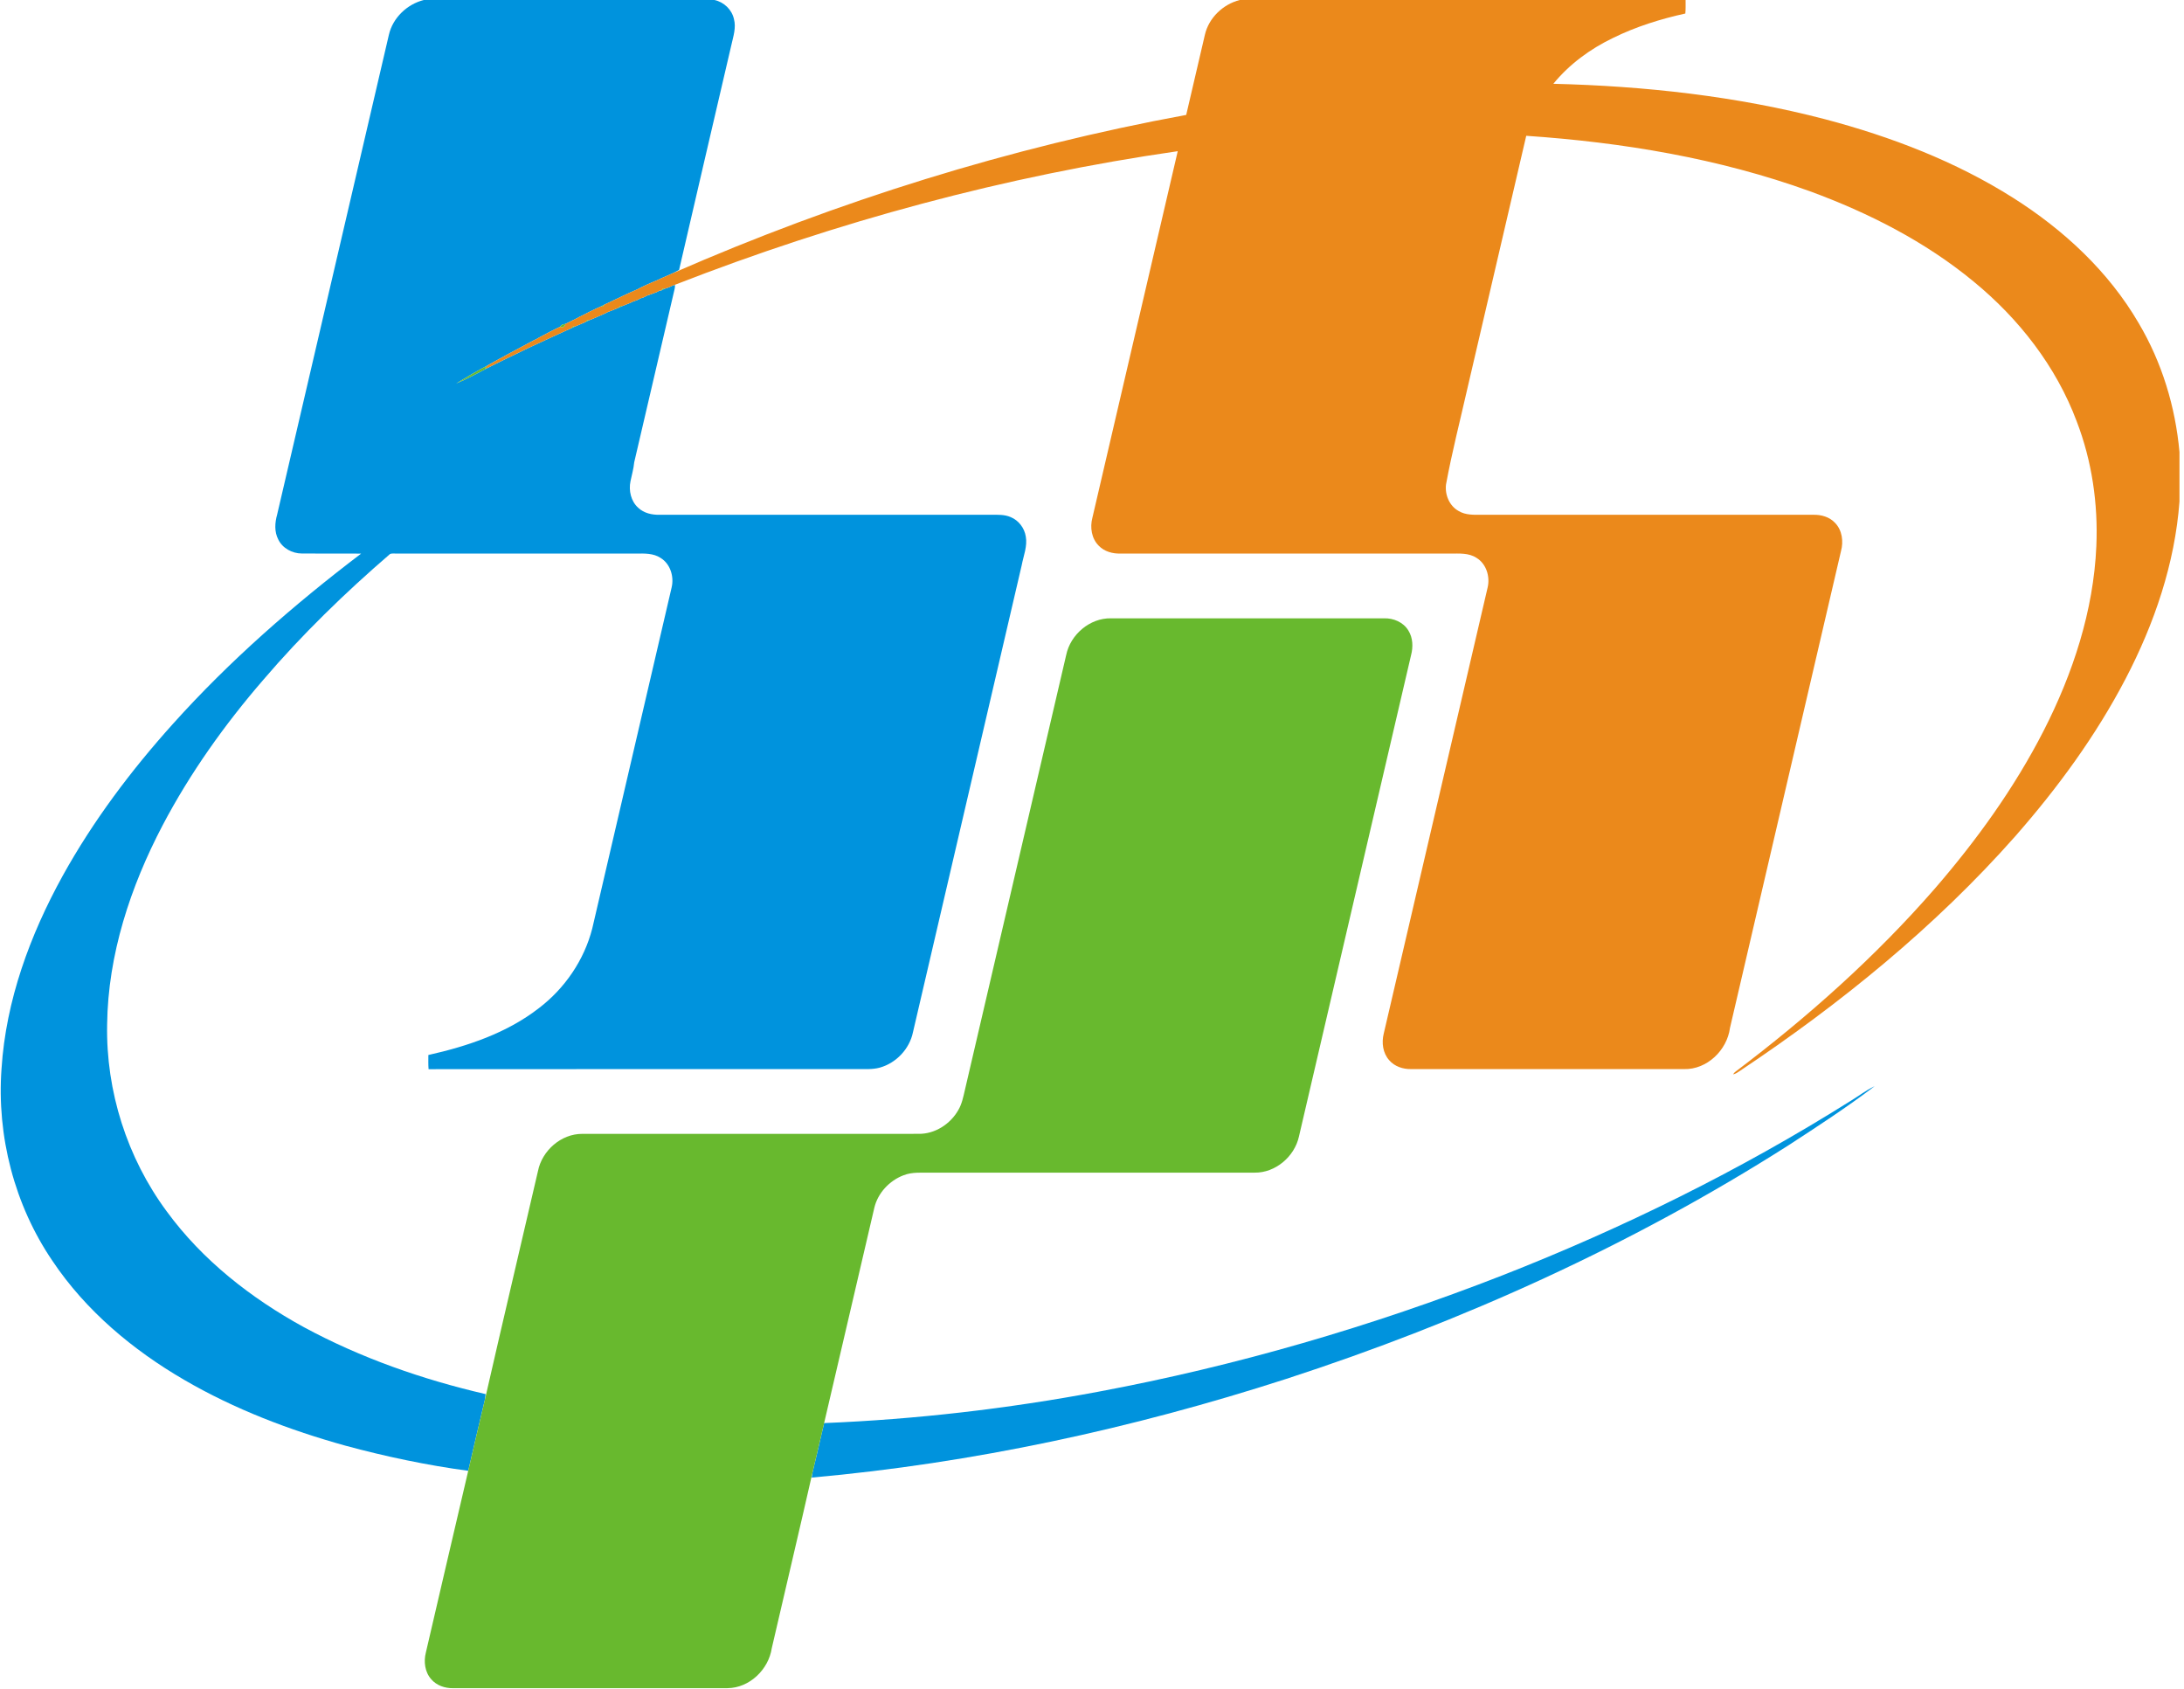
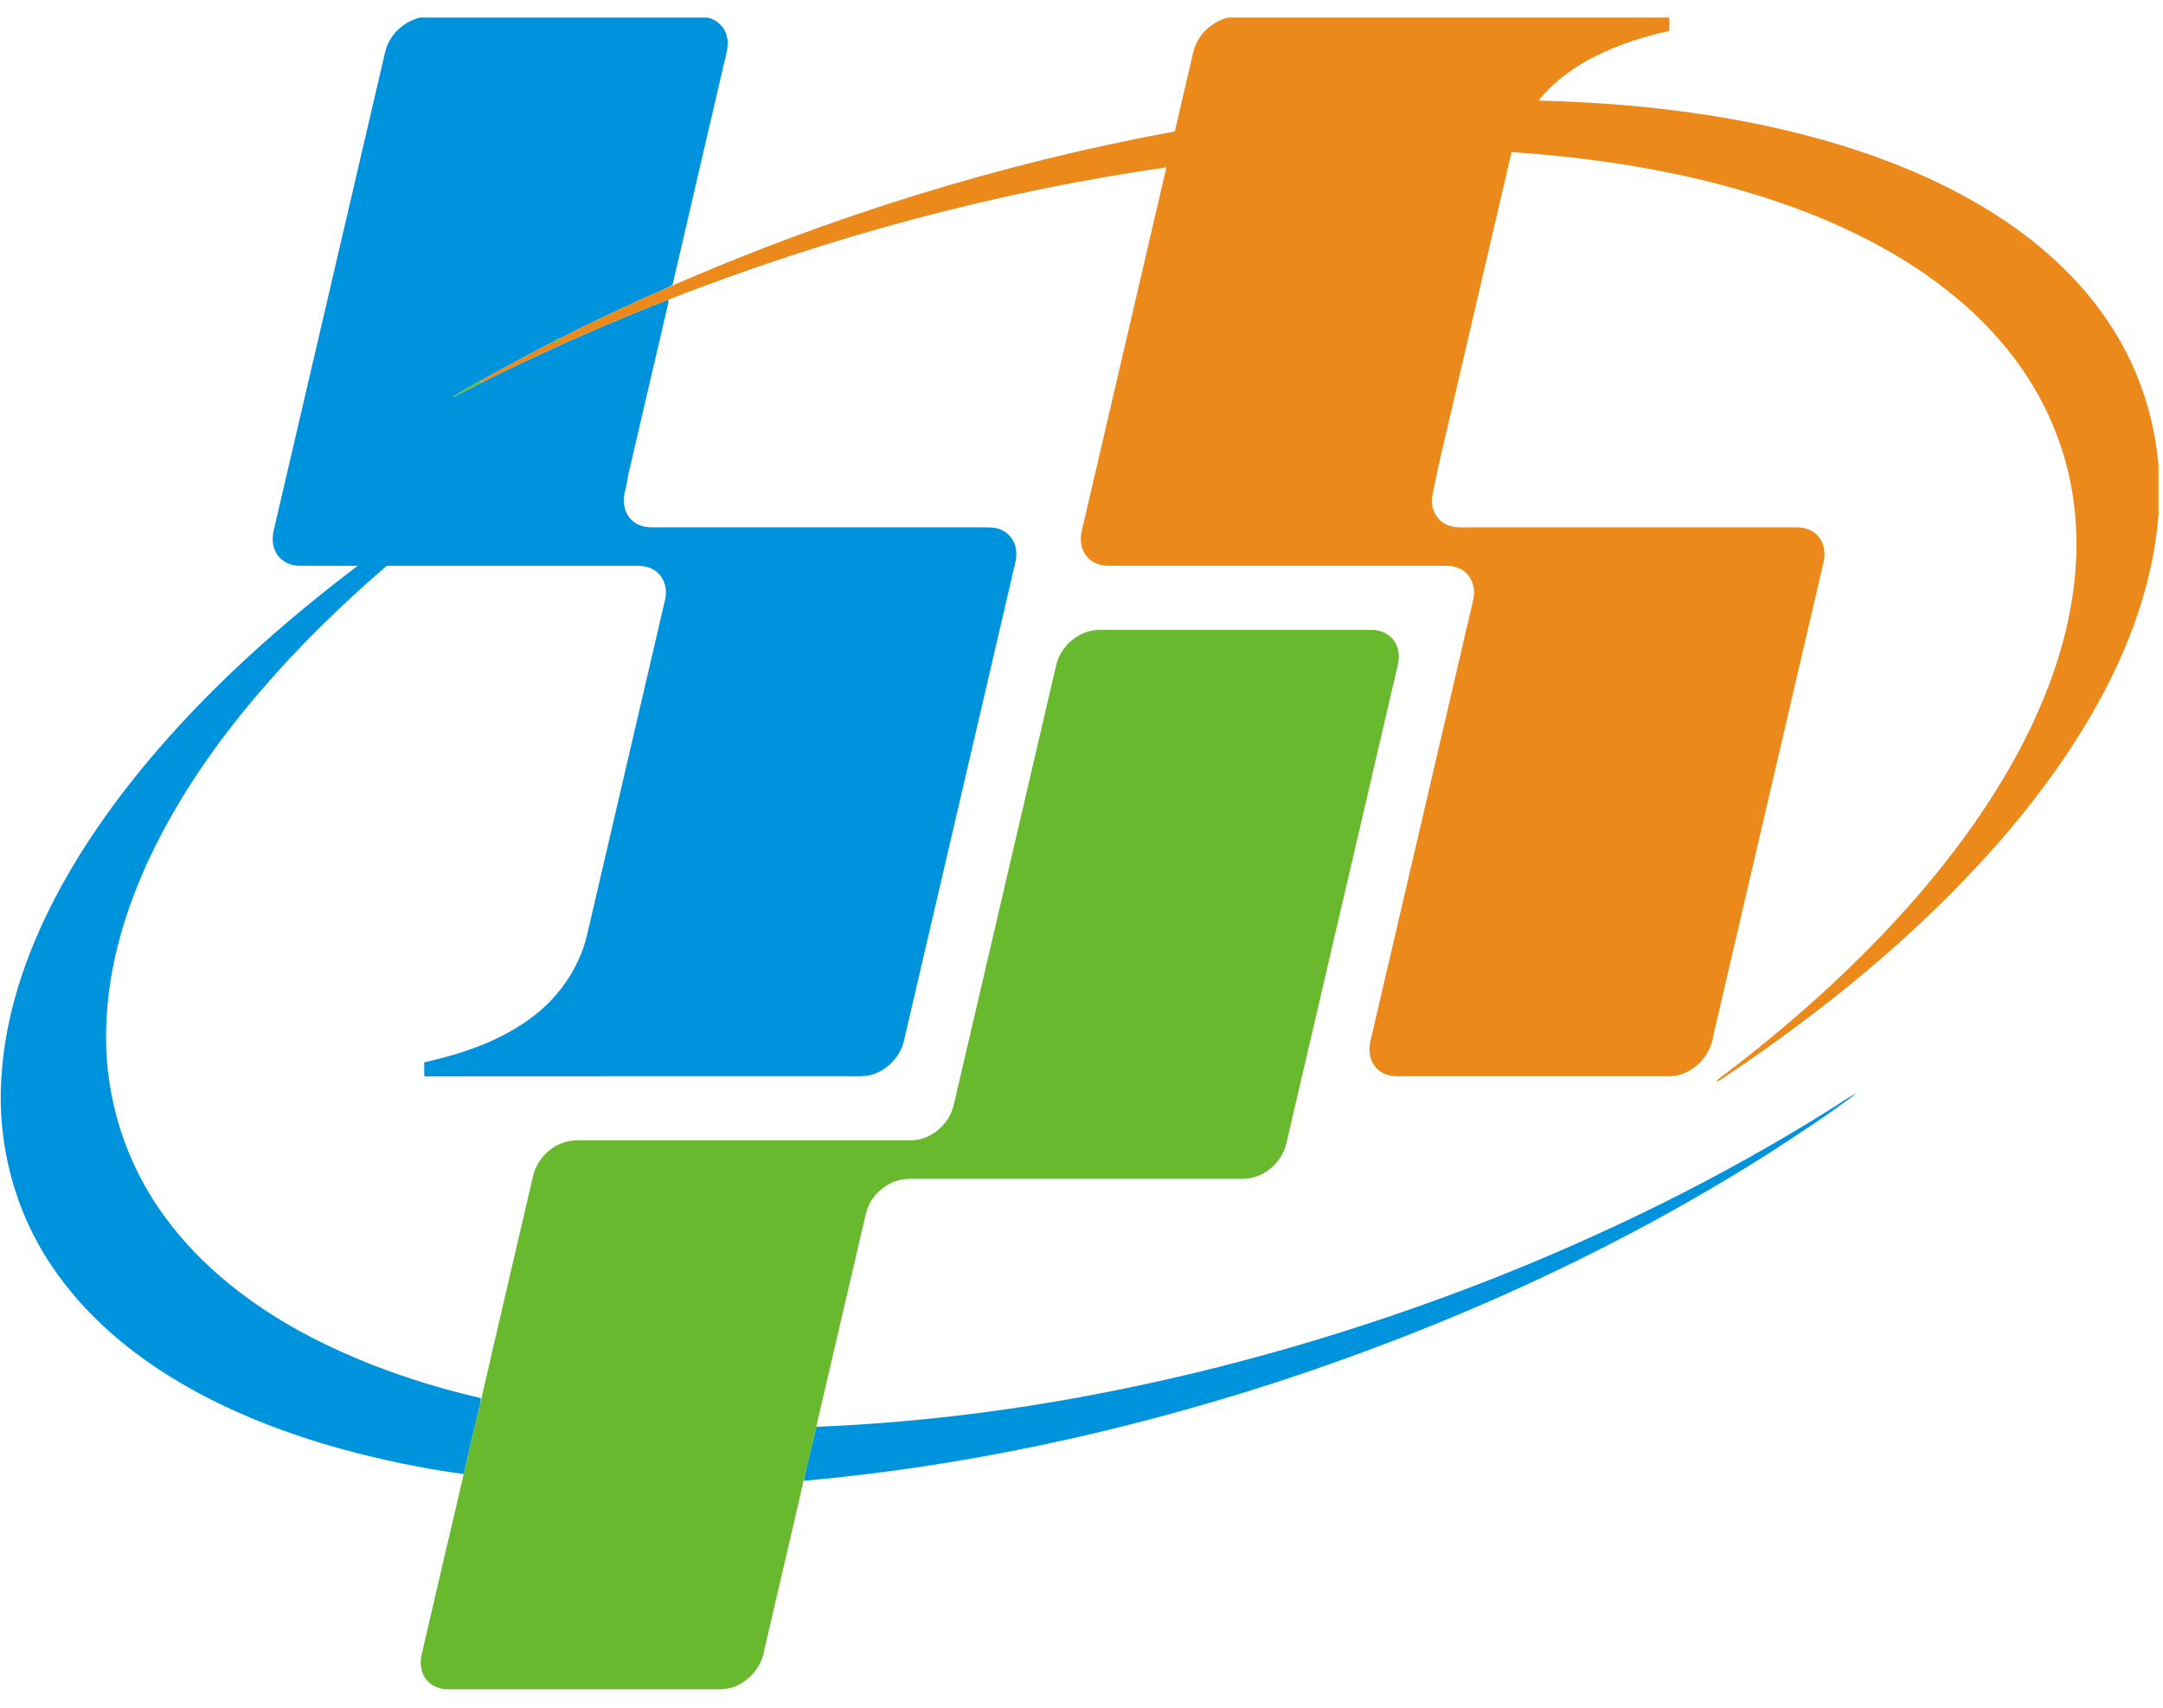
- <svg xmlns="http://www.w3.org/2000/svg" width="388" height="300" viewBox="0 0 388 300" version="1.1" xml:space="preserve" style="fill-rule:evenodd;clip-rule:evenodd;stroke-linejoin:round;stroke-miterlimit:2;">
+ <svg xmlns="http://www.w3.org/2000/svg" width="38" height="30" viewBox="0 0 388 300" version="1.1" xml:space="preserve" style="fill-rule:evenodd;clip-rule:evenodd;stroke-linejoin:round;stroke-miterlimit:2;">
  <g id="_-0093ddff" transform="matrix(0.280374,0,0,0.280374,0,0)">
    <path d="M268.54,0L452.7,0C458.67,1.27 463.72,6.05 465.05,12.04C466.56,17.59 464.6,23.18 463.41,28.58C452.39,76.05 441.24,123.49 430.3,170.98C429.06,171.67 427.82,172.35 426.55,172.98L425.79,173.31C425.63,173.38 425.31,173.52 425.16,173.59C422.96,174.55 420.78,175.52 418.59,176.49C418.23,176.66 417.51,177.01 417.14,177.19L416.69,177.39C416.61,177.43 416.45,177.5 416.37,177.53C414.1,178.48 411.83,179.43 409.6,180.47C409.54,180.5 409.41,180.56 409.35,180.59L407.65,181.38C407.58,181.42 407.42,181.5 407.34,181.53L405.57,182.37C405.21,182.57 404.49,182.96 404.13,183.16L403.67,183.37C403.6,183.41 403.44,183.48 403.37,183.51C400.41,184.75 397.53,186.12 394.63,187.46C394.55,187.5 394.39,187.57 394.31,187.61L393.87,187.83C393.5,188.01 392.77,188.37 392.41,188.55L390.6,189.39C390.52,189.42 390.37,189.5 390.29,189.53L388.58,190.34C388.5,190.38 388.33,190.46 388.24,190.5L386.59,191.29C386.51,191.33 386.36,191.4 386.28,191.44L384.6,192.23C384.52,192.27 384.35,192.35 384.26,192.39L383.06,192.94C382.54,193.21 381.49,193.76 380.96,194.03C379.91,194.48 378.87,194.94 377.84,195.42C377.69,195.5 377.38,195.64 377.23,195.72C376.03,196.29 374.83,196.87 373.64,197.46C373.57,197.49 373.45,197.55 373.38,197.59C371.49,198.61 369.57,199.56 367.63,200.47C367.55,200.51 367.4,200.59 367.33,200.62L366.89,200.85C366.54,201.04 365.85,201.43 365.51,201.63C363.07,202.81 360.66,204.04 358.24,205.23C356.95,205.35 355.52,205.71 354.93,207C350.68,208.96 346.55,211.17 342.42,213.37C342.08,213.55 341.41,213.93 341.08,214.12L340.67,214.37C340.58,214.43 340.39,214.54 340.3,214.59L339.88,214.84C339.51,215.01 338.78,215.34 338.41,215.5L336.66,216.42C336.59,216.46 336.43,216.54 336.35,216.59L334.74,217.45C334.67,217.49 334.54,217.56 334.47,217.6C330.92,219.51 327.37,221.4 323.82,223.31C323.66,223.39 323.35,223.56 323.19,223.64C318.45,226.13 313.82,228.8 309.14,231.38C302.29,234.98 295.62,238.92 289.03,242.94C295.85,240.17 302.34,236.61 308.84,233.16C315.95,229.49 323.21,226.12 330.4,222.6C330.46,222.56 330.6,222.5 330.67,222.46L332.37,221.63C332.46,221.59 332.64,221.51 332.73,221.46L334.42,220.65C334.49,220.61 334.65,220.54 334.73,220.5L336.39,219.71C336.46,219.68 336.6,219.61 336.67,219.58C340.17,217.94 343.7,216.35 347.2,214.71C347.36,214.64 347.67,214.49 347.82,214.42C351.34,212.8 354.86,211.17 358.39,209.56C358.46,209.53 358.59,209.47 358.66,209.44L360.35,208.68C360.43,208.64 360.59,208.57 360.67,208.54L361.92,207.99C362.46,207.73 363.53,207.22 364.06,206.97C365.15,206.53 366.22,206.08 367.3,205.62C367.4,205.57 367.6,205.48 367.7,205.44C368.78,204.96 369.87,204.48 370.96,204.02C371.48,203.76 372.52,203.25 373.04,203C376.58,201.65 379.99,199.99 383.49,198.53C383.83,198.35 384.53,197.98 384.88,197.8L385.33,197.62C385.4,197.58 385.56,197.52 385.64,197.49C386.29,197.24 387.59,196.75 388.24,196.5C388.33,196.47 388.5,196.4 388.59,196.36C389.7,195.9 390.82,195.43 391.94,194.96C392.48,194.72 393.54,194.23 394.07,193.99C395.73,193.38 397.36,192.71 399,192.04C399.53,191.79 400.6,191.28 401.14,191.03L402.36,190.61C402.43,190.58 402.57,190.53 402.65,190.51L403.89,190.05C404.43,189.77 405.49,189.22 406.02,188.94L407.44,188.55C407.8,188.38 408.52,188.03 408.89,187.86L409.33,187.63C409.42,187.58 409.59,187.49 409.68,187.44L410.04,187.25C410.81,186.98 412.35,186.44 413.12,186.17L414.38,185.71C414.45,185.68 414.61,185.62 414.69,185.59L415.99,185.13C416.5,184.85 417.53,184.31 418.05,184.03L418.94,184.07C419.45,183.8 420.48,183.26 420.99,182.99C421.96,182.67 422.93,182.34 423.91,182.02C424.45,181.76 425.52,181.25 426.05,180.99L427.65,180.43C427.74,181.29 427.68,182.14 427.48,182.98C418.9,219.6 410.4,256.25 401.86,292.88C401.48,296.95 400.32,300.88 399.5,304.88C398.27,310.8 399.78,317.53 404.38,321.67C407.99,325.1 413.12,326.24 417.97,326.12C487.98,326.11 557.99,326.13 628.01,326.11C632.16,326.12 636.52,325.88 640.42,327.6C645.47,329.67 649.14,334.52 649.98,339.9C651.09,346.05 648.54,352.01 647.42,357.97C624.44,456.64 601.47,555.31 578.48,653.98C576.29,664.53 567.87,673.43 557.52,676.34C552.78,677.66 547.81,677.22 542.95,677.29C452.48,677.32 362.02,677.23 271.56,677.34C271.3,674.35 271.45,671.35 271.42,668.36C296.28,662.8 321.23,654.42 341.56,638.6C357.92,626.1 370.17,608.19 375.28,588.2C392.02,516.17 408.84,444.15 425.58,372.12C427.2,365.27 424.77,357.25 418.6,353.46C414,350.4 408.28,350.64 402.99,350.69C352.68,350.69 302.36,350.71 252.05,350.69C250.42,350.8 248.68,350.37 247.14,350.97C218.52,375.64 191.32,402.03 166.76,430.77C142.32,459.05 120.47,489.71 103.05,522.82C82.65,561.72 68.42,604.77 67.88,649.01C67.08,691.24 80.52,733.54 105.68,767.48C128.28,798.38 159.11,822.45 192.5,840.75C228.62,860.29 267.74,873.94 307.7,883.18C307.61,883.95 307.44,885.47 307.36,886.24C303.67,901.39 300.26,916.6 296.69,931.78C270.46,928.24 244.49,922.78 218.95,915.87C183.45,906.01 148.7,892.78 116.8,874.21C84.15,855.26 54.34,830.33 33.23,798.78C9.12,763.35 -2.13,719.69 0.97,677.01C3.73,633.84 19,592.37 39.77,554.74C59.03,519.99 83.07,488.06 109.61,458.55C145.49,418.59 186.12,383.14 228.85,350.71C216.32,350.64 203.78,350.77 191.25,350.65C185.13,350.64 178.95,347.3 176.28,341.68C173.78,336.84 174.15,331.14 175.59,326.05C199.21,224.73 222.77,123.38 246.41,22.06C248.88,11.29 257.92,2.67 268.54,0Z" style="fill:rgb(0,147,221);fill-rule:nonzero;" />
    <path d="M1171.91,697.88C1177.26,694.71 1182.2,690.76 1187.85,688.12C1170.32,701.42 1151.85,713.48 1133.4,725.47C1034.34,788.59 926.47,837.33 814.86,873.6C717.32,905.1 616.48,926.94 514.32,936.07C514.45,935.27 514.71,933.68 514.83,932.89C517.4,922.46 519.72,911.98 522.2,901.54C580.36,899.19 638.32,892.45 695.54,881.75C783.15,865.4 869.07,840.32 952.08,807.92C1028.46,777.95 1102.4,741.54 1171.91,697.88Z" style="fill:rgb(0,147,221);fill-rule:nonzero;" />
  </g>
  <g id="_-eb891bff" transform="matrix(0.280374,0,0,0.280374,0,0)">
    <path d="M785.57,0L1068.06,0C1068.03,2.86 1068.18,5.72 1067.89,8.57C1052.11,12.04 1036.56,16.91 1022.04,24.06C1007.64,30.98 994.41,40.67 984.26,53.08C1042.25,54.51 1100.35,60.87 1156.55,75.57C1198.24,86.6 1239.07,102.22 1275.62,125.35C1307.51,145.5 1336.08,171.95 1355.17,204.74C1369.87,229.54 1378.43,257.73 1381,286.4L1381,317.74C1378.07,357.09 1365.07,395.1 1346.9,429.93C1328.04,466.12 1303.75,499.24 1276.88,529.86C1226.12,587.23 1166.19,635.89 1102.6,678.34C1101.2,679.28 1099.83,680.32 1098.15,680.63C1098.53,679.94 1099.05,679.36 1099.69,678.9C1145.37,644.44 1188.35,606.14 1225.97,562.95C1252.5,532.29 1276.41,499.14 1294.91,462.99C1313.46,426.69 1326.55,386.97 1328.32,346.02C1329.49,319.2 1325.54,292.06 1315.89,266.97C1302.85,232.1 1279.21,201.84 1250.56,178.36C1219.9,153.05 1184,134.8 1146.82,121.16C1089.15,100.3 1028.11,90.18 967.08,86.03C954.61,139.52 942.17,193.02 929.7,246.52C925.14,266.62 919.99,286.61 916.26,306.87C915.44,313.39 918.36,320.49 924.26,323.74C928.68,326.41 934.02,326.14 939,326.12C1008.99,326.11 1078.98,326.11 1148.97,326.12C1153.98,325.99 1159.27,327.48 1162.76,331.25C1167.3,335.9 1168.19,343.08 1166.52,349.16C1143.08,449.83 1119.63,550.5 1096.19,651.17C1094.33,665.35 1081.61,677.67 1067.01,677.29C1009.35,677.29 951.7,677.31 894.05,677.28C888.96,677.37 883.64,675.61 880.26,671.67C876.19,667.14 875.35,660.51 876.8,654.77C898.74,560.56 920.7,466.36 942.63,372.15C944.25,365.28 941.81,357.23 935.61,353.44C930.71,350.19 924.62,350.7 919.04,350.7C849.36,350.7 779.68,350.7 710,350.69C705.01,350.83 699.76,349.43 696.23,345.74C691.65,341.22 690.58,334.15 692.16,328.1C710.19,250.66 728.25,173.23 746.26,95.78C637.24,111.45 530.22,140.39 427.65,180.43L426.05,180.99C425.52,181.25 424.45,181.76 423.91,182.02C422.93,182.34 421.96,182.67 420.99,182.99L420.11,182.8C419.81,183.12 419.23,183.75 418.94,184.07L418.05,184.03C417.53,184.31 416.5,184.85 415.99,185.13L414.69,185.59C414.61,185.62 414.45,185.68 414.38,185.71L413.12,186.17C412.35,186.44 410.81,186.98 410.04,187.25L409.68,187.44C409.59,187.49 409.42,187.58 409.33,187.63L408.89,187.86C408.52,188.03 407.8,188.38 407.44,188.55L406.02,188.94C405.49,189.22 404.43,189.77 403.89,190.05L402.65,190.51C402.57,190.53 402.43,190.58 402.36,190.61L401.14,191.03C400.6,191.28 399.53,191.79 399,192.04C397.36,192.71 395.73,193.38 394.07,193.99L393.2,193.77C392.89,194.06 392.26,194.66 391.94,194.96C390.82,195.43 389.7,195.9 388.59,196.36C388.5,196.4 388.33,196.47 388.24,196.5C387.59,196.75 386.29,197.24 385.64,197.49C385.56,197.52 385.4,197.58 385.33,197.62L384.88,197.8C384.53,197.98 383.83,198.35 383.49,198.53C379.99,199.99 376.58,201.65 373.04,203L372.17,202.8C371.86,203.1 371.26,203.71 370.96,204.02C369.87,204.48 368.78,204.96 367.7,205.44C367.6,205.48 367.4,205.57 367.3,205.62C366.22,206.08 365.15,206.53 364.06,206.97L363.19,206.77C362.87,207.07 362.24,207.68 361.92,207.99L360.67,208.54C360.59,208.57 360.43,208.64 360.35,208.68L358.66,209.44C358.59,209.47 358.46,209.53 358.39,209.56C354.86,211.17 351.34,212.8 347.82,214.42C347.67,214.49 347.36,214.64 347.2,214.71C343.7,216.35 340.17,217.94 336.67,219.58C336.6,219.61 336.46,219.68 336.39,219.71L334.73,220.5C334.65,220.54 334.49,220.61 334.42,220.65L332.73,221.46C332.64,221.51 332.46,221.59 332.37,221.63L330.67,222.46C330.6,222.5 330.46,222.56 330.4,222.6C323.21,226.12 315.95,229.49 308.84,233.16L307.28,233.23C307.74,232.77 308.67,231.85 309.14,231.38C313.82,228.8 318.45,226.13 323.19,223.64C323.35,223.56 323.66,223.39 323.82,223.31C327.37,221.4 330.92,219.51 334.47,217.6C334.54,217.56 334.67,217.49 334.74,217.45L336.35,216.59C336.43,216.54 336.59,216.46 336.66,216.42L338.41,215.5C338.78,215.34 339.51,215.01 339.88,214.84L340.3,214.59C340.39,214.54 340.58,214.43 340.67,214.37L341.08,214.12C341.41,213.93 342.08,213.55 342.42,213.37C346.55,211.17 350.68,208.96 354.93,207C356.43,208.08 357.93,206.73 358.24,205.23C360.66,204.04 363.07,202.81 365.51,201.63C365.85,201.43 366.54,201.04 366.89,200.85L367.33,200.62C367.4,200.59 367.55,200.51 367.63,200.47C369.57,199.56 371.49,198.61 373.38,197.59C373.45,197.55 373.57,197.49 373.64,197.46C374.83,196.87 376.03,196.29 377.23,195.72C377.38,195.64 377.69,195.5 377.84,195.42C378.87,194.94 379.91,194.48 380.96,194.03L381.84,194.2C382.15,193.88 382.76,193.26 383.06,192.94L384.26,192.39C384.35,192.35 384.52,192.27 384.6,192.23L386.28,191.44C386.36,191.4 386.51,191.33 386.59,191.29L388.24,190.5C388.33,190.46 388.5,190.38 388.58,190.34L390.29,189.53C390.37,189.5 390.52,189.42 390.6,189.39L392.41,188.55C392.77,188.37 393.5,188.01 393.87,187.83L394.31,187.61C394.39,187.57 394.55,187.5 394.63,187.46C397.53,186.12 400.41,184.75 403.37,183.51C403.44,183.48 403.6,183.41 403.67,183.37L404.13,183.16C404.49,182.96 405.21,182.57 405.57,182.37L407.34,181.53C407.42,181.5 407.58,181.42 407.65,181.38L409.35,180.59C409.41,180.56 409.54,180.5 409.6,180.47C411.83,179.43 414.1,178.48 416.37,177.53C416.45,177.5 416.61,177.43 416.69,177.39L417.14,177.19C417.51,177.01 418.23,176.66 418.59,176.49C420.78,175.52 422.96,174.55 425.16,173.59C425.31,173.52 425.63,173.38 425.79,173.31L426.55,172.98C530.65,127.43 639.84,93.36 751.63,72.8C755.57,55.88 759.49,38.96 763.46,22.05C765.93,11.29 774.96,2.68 785.57,0Z" style="fill:rgb(235,137,27);fill-rule:nonzero;" />
  </g>
  <g id="_-68b92eff" transform="matrix(0.280374,0,0,0.280374,0,0)">
    <path d="M425.16,173.59C425.31,173.52 425.63,173.38 425.79,173.31C425.63,173.38 425.31,173.52 425.16,173.59Z" style="fill:rgb(104,185,46);fill-rule:nonzero;" />
    <path d="M417.14,177.19C417.51,177.01 418.23,176.66 418.59,176.49C418.23,176.66 417.51,177.01 417.14,177.19Z" style="fill:rgb(104,185,46);fill-rule:nonzero;" />
    <path d="M416.37,177.53C416.45,177.5 416.61,177.43 416.69,177.39C416.61,177.43 416.45,177.5 416.37,177.53Z" style="fill:rgb(104,185,46);fill-rule:nonzero;" />
    <path d="M409.35,180.59C409.41,180.56 409.54,180.5 409.6,180.47C409.54,180.5 409.41,180.56 409.35,180.59Z" style="fill:rgb(104,185,46);fill-rule:nonzero;" />
    <path d="M407.34,181.53C407.42,181.5 407.58,181.42 407.65,181.38C407.58,181.42 407.42,181.5 407.34,181.53Z" style="fill:rgb(104,185,46);fill-rule:nonzero;" />
    <path d="M423.91,182.02C424.45,181.76 425.52,181.25 426.05,180.99C425.52,181.25 424.45,181.76 423.91,182.02Z" style="fill:rgb(104,185,46);fill-rule:nonzero;" />
    <path d="M404.13,183.16C404.49,182.96 405.21,182.57 405.57,182.37C405.21,182.57 404.49,182.96 404.13,183.16Z" style="fill:rgb(104,185,46);fill-rule:nonzero;" />
    <path d="M403.37,183.51C403.44,183.48 403.6,183.41 403.67,183.37C403.6,183.41 403.44,183.48 403.37,183.51Z" style="fill:rgb(104,185,46);fill-rule:nonzero;" />
    <path d="M418.94,184.07C419.23,183.75 419.81,183.12 420.11,182.8L420.99,182.99C420.48,183.26 419.45,183.8 418.94,184.07Z" style="fill:rgb(104,185,46);fill-rule:nonzero;" />
    <path d="M415.99,185.13C416.5,184.85 417.53,184.31 418.05,184.03C417.53,184.31 416.5,184.85 415.99,185.13Z" style="fill:rgb(104,185,46);fill-rule:nonzero;" />
    <path d="M414.38,185.71C414.45,185.68 414.61,185.62 414.69,185.59C414.61,185.62 414.45,185.68 414.38,185.71Z" style="fill:rgb(104,185,46);fill-rule:nonzero;" />
    <path d="M410.04,187.25C410.81,186.98 412.35,186.44 413.12,186.17C412.35,186.44 410.81,186.98 410.04,187.25Z" style="fill:rgb(104,185,46);fill-rule:nonzero;" />
    <path d="M394.31,187.61C394.39,187.57 394.55,187.5 394.63,187.46C394.55,187.5 394.39,187.57 394.31,187.61Z" style="fill:rgb(104,185,46);fill-rule:nonzero;" />
    <path d="M409.33,187.63C409.42,187.58 409.59,187.49 409.68,187.44C409.59,187.49 409.42,187.58 409.33,187.63Z" style="fill:rgb(104,185,46);fill-rule:nonzero;" />
    <path d="M392.41,188.55C392.77,188.37 393.5,188.01 393.87,187.83C393.5,188.01 392.77,188.37 392.41,188.55Z" style="fill:rgb(104,185,46);fill-rule:nonzero;" />
    <path d="M407.44,188.55C407.8,188.38 408.52,188.03 408.89,187.86C408.52,188.03 407.8,188.38 407.44,188.55Z" style="fill:rgb(104,185,46);fill-rule:nonzero;" />
    <path d="M390.29,189.53C390.37,189.5 390.52,189.42 390.6,189.39C390.52,189.42 390.37,189.5 390.29,189.53Z" style="fill:rgb(104,185,46);fill-rule:nonzero;" />
    <path d="M403.89,190.05C404.43,189.77 405.49,189.22 406.02,188.94C405.49,189.22 404.43,189.77 403.89,190.05Z" style="fill:rgb(104,185,46);fill-rule:nonzero;" />
    <path d="M388.24,190.5C388.33,190.46 388.5,190.38 388.58,190.34C388.5,190.38 388.33,190.46 388.24,190.5Z" style="fill:rgb(104,185,46);fill-rule:nonzero;" />
    <path d="M402.36,190.61C402.43,190.58 402.57,190.53 402.65,190.51C402.57,190.53 402.43,190.58 402.36,190.61Z" style="fill:rgb(104,185,46);fill-rule:nonzero;" />
    <path d="M386.28,191.44C386.36,191.4 386.51,191.33 386.59,191.29C386.51,191.33 386.36,191.4 386.28,191.44Z" style="fill:rgb(104,185,46);fill-rule:nonzero;" />
    <path d="M399,192.04C399.53,191.79 400.6,191.28 401.14,191.03C400.6,191.28 399.53,191.79 399,192.04Z" style="fill:rgb(104,185,46);fill-rule:nonzero;" />
    <path d="M384.26,192.39C384.35,192.35 384.52,192.27 384.6,192.23C384.52,192.27 384.35,192.35 384.26,192.39Z" style="fill:rgb(104,185,46);fill-rule:nonzero;" />
    <path d="M380.96,194.03C381.49,193.76 382.54,193.21 383.06,192.94C382.76,193.26 382.15,193.88 381.84,194.2L380.96,194.03Z" style="fill:rgb(104,185,46);fill-rule:nonzero;" />
    <path d="M391.94,194.96C392.26,194.66 392.89,194.06 393.2,193.77L394.07,193.99C393.54,194.23 392.48,194.72 391.94,194.96Z" style="fill:rgb(104,185,46);fill-rule:nonzero;" />
    <path d="M377.23,195.72C377.38,195.64 377.69,195.5 377.84,195.42C377.69,195.5 377.38,195.64 377.23,195.72Z" style="fill:rgb(104,185,46);fill-rule:nonzero;" />
    <path d="M388.24,196.5C388.33,196.47 388.5,196.4 388.59,196.36C388.5,196.4 388.33,196.47 388.24,196.5Z" style="fill:rgb(104,185,46);fill-rule:nonzero;" />
    <path d="M373.38,197.59C373.45,197.55 373.57,197.49 373.64,197.46C373.57,197.49 373.45,197.55 373.38,197.59Z" style="fill:rgb(104,185,46);fill-rule:nonzero;" />
    <path d="M385.33,197.62C385.4,197.58 385.56,197.52 385.64,197.49C385.56,197.52 385.4,197.58 385.33,197.62Z" style="fill:rgb(104,185,46);fill-rule:nonzero;" />
    <path d="M383.49,198.53C383.83,198.35 384.53,197.98 384.88,197.8C384.53,197.98 383.83,198.35 383.49,198.53Z" style="fill:rgb(104,185,46);fill-rule:nonzero;" />
    <path d="M367.33,200.62C367.4,200.59 367.55,200.51 367.63,200.47C367.55,200.51 367.4,200.59 367.33,200.62Z" style="fill:rgb(104,185,46);fill-rule:nonzero;" />
    <path d="M365.51,201.63C365.85,201.43 366.54,201.04 366.89,200.85C366.54,201.04 365.85,201.43 365.51,201.63Z" style="fill:rgb(104,185,46);fill-rule:nonzero;" />
    <path d="M370.96,204.02C371.26,203.71 371.86,203.1 372.17,202.8L373.04,203C372.52,203.25 371.48,203.76 370.96,204.02Z" style="fill:rgb(104,185,46);fill-rule:nonzero;" />
    <path d="M354.93,207C355.52,205.71 356.95,205.35 358.24,205.23C357.93,206.73 356.43,208.08 354.93,207Z" style="fill:rgb(104,185,46);fill-rule:nonzero;" />
    <path d="M367.3,205.62C367.4,205.57 367.6,205.48 367.7,205.44C367.6,205.48 367.4,205.57 367.3,205.62Z" style="fill:rgb(104,185,46);fill-rule:nonzero;" />
    <path d="M361.92,207.99C362.24,207.68 362.87,207.07 363.19,206.77L364.06,206.97C363.53,207.22 362.46,207.73 361.92,207.99Z" style="fill:rgb(104,185,46);fill-rule:nonzero;" />
    <path d="M360.35,208.68C360.43,208.64 360.59,208.57 360.67,208.54C360.59,208.57 360.43,208.64 360.35,208.68Z" style="fill:rgb(104,185,46);fill-rule:nonzero;" />
    <path d="M358.39,209.56C358.46,209.53 358.59,209.47 358.66,209.44C358.59,209.47 358.46,209.53 358.39,209.56Z" style="fill:rgb(104,185,46);fill-rule:nonzero;" />
    <path d="M341.08,214.12C341.41,213.93 342.08,213.55 342.42,213.37C342.08,213.55 341.41,213.93 341.08,214.12Z" style="fill:rgb(104,185,46);fill-rule:nonzero;" />
    <path d="M340.3,214.59C340.39,214.54 340.58,214.43 340.67,214.37C340.58,214.43 340.39,214.54 340.3,214.59Z" style="fill:rgb(104,185,46);fill-rule:nonzero;" />
    <path d="M347.2,214.71C347.36,214.64 347.67,214.49 347.82,214.42C347.67,214.49 347.36,214.64 347.2,214.71Z" style="fill:rgb(104,185,46);fill-rule:nonzero;" />
    <path d="M338.41,215.5C338.78,215.34 339.51,215.01 339.88,214.84C339.51,215.01 338.78,215.34 338.41,215.5Z" style="fill:rgb(104,185,46);fill-rule:nonzero;" />
    <path d="M336.35,216.59C336.43,216.54 336.59,216.46 336.66,216.42C336.59,216.46 336.43,216.54 336.35,216.59Z" style="fill:rgb(104,185,46);fill-rule:nonzero;" />
    <path d="M334.47,217.6C334.54,217.56 334.67,217.49 334.74,217.45C334.67,217.49 334.54,217.56 334.47,217.6Z" style="fill:rgb(104,185,46);fill-rule:nonzero;" />
    <path d="M336.39,219.71C336.46,219.68 336.6,219.61 336.67,219.58C336.6,219.61 336.46,219.68 336.39,219.71Z" style="fill:rgb(104,185,46);fill-rule:nonzero;" />
    <path d="M334.42,220.65C334.49,220.61 334.65,220.54 334.73,220.5C334.65,220.54 334.49,220.61 334.42,220.65Z" style="fill:rgb(104,185,46);fill-rule:nonzero;" />
    <path d="M332.37,221.63C332.46,221.59 332.64,221.51 332.73,221.46C332.64,221.51 332.46,221.59 332.37,221.63Z" style="fill:rgb(104,185,46);fill-rule:nonzero;" />
    <path d="M330.4,222.6C330.46,222.56 330.6,222.5 330.67,222.46C330.6,222.5 330.46,222.56 330.4,222.6Z" style="fill:rgb(104,185,46);fill-rule:nonzero;" />
    <path d="M323.19,223.64C323.35,223.56 323.66,223.39 323.82,223.31C323.66,223.39 323.35,223.56 323.19,223.64Z" style="fill:rgb(104,185,46);fill-rule:nonzero;" />
    <path d="M289.03,242.94C295.62,238.92 302.29,234.98 309.14,231.38C308.67,231.85 307.74,232.77 307.28,233.23L308.84,233.16C302.34,236.61 295.85,240.17 289.03,242.94Z" style="fill:rgb(104,185,46);fill-rule:nonzero;" />
    <path d="M675.58,414.96C678.25,401.99 690.58,391.45 703.97,391.71C761.62,391.71 819.26,391.7 876.91,391.72C882.95,391.5 889.29,394.18 892.44,399.51C895.3,404.12 895.46,409.9 894.11,415.03C870.41,516.67 846.77,618.33 823.07,719.97C820.29,732.71 808.17,743.05 794.98,742.89C726.64,742.91 658.3,742.89 589.96,742.9C584.1,742.98 578,742.35 572.43,744.58C563.55,747.98 556.29,755.73 554.03,765.04C543.39,810.53 532.87,856.05 522.2,901.54C519.72,911.98 517.4,922.46 514.83,932.89C506.41,970.02 497.58,1007.08 489.02,1044.19C486.97,1057.7 474.89,1069.35 460.99,1069.47C403.02,1069.53 345.05,1069.49 287.08,1069.49C281.97,1069.58 276.63,1067.8 273.25,1063.83C269.19,1059.28 268.37,1052.63 269.85,1046.88C278.8,1008.51 287.67,970.13 296.69,931.78C300.26,916.6 303.67,901.39 307.36,886.24C318.34,838.07 329.74,790 340.88,741.87C343.45,728.93 355.54,718.27 368.89,718.32C439.92,718.28 510.96,718.32 581.99,718.3C592.35,718.5 602.13,712.15 607.19,703.29C609.5,699.38 610.39,694.87 611.4,690.5C632.8,598.66 654.18,506.81 675.58,414.96Z" style="fill:rgb(104,185,46);fill-rule:nonzero;" />
  </g>
</svg>
